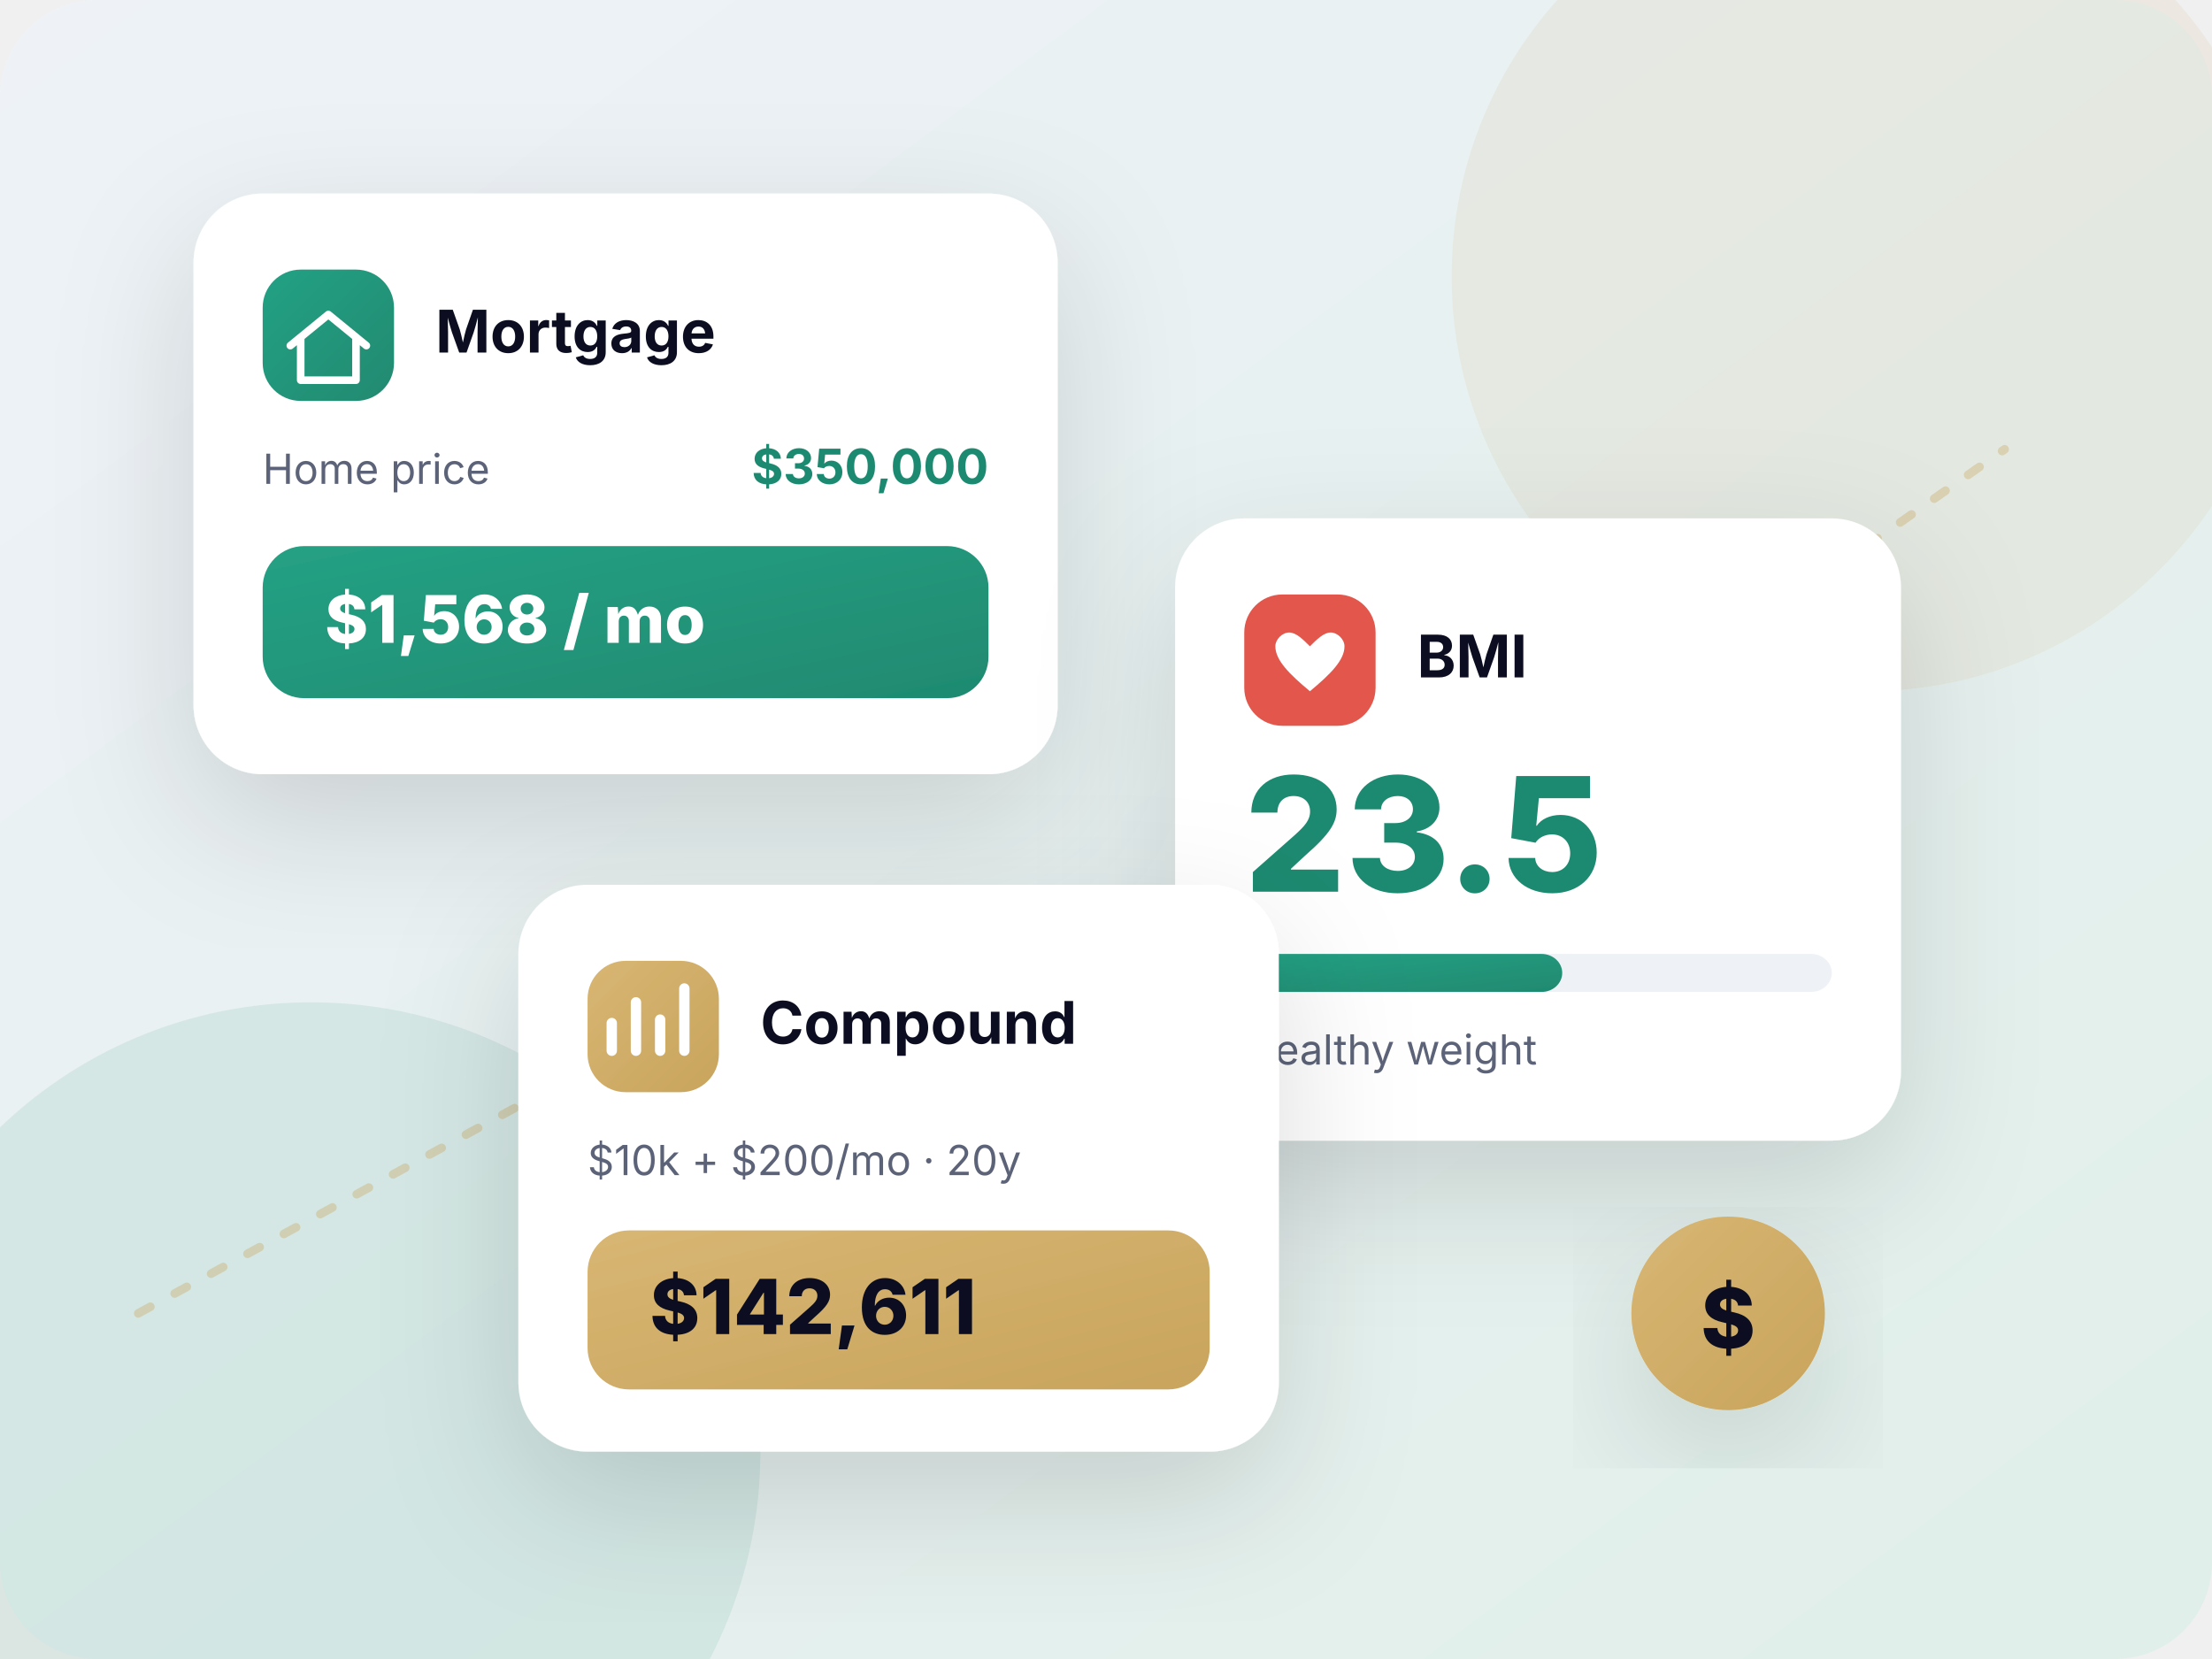
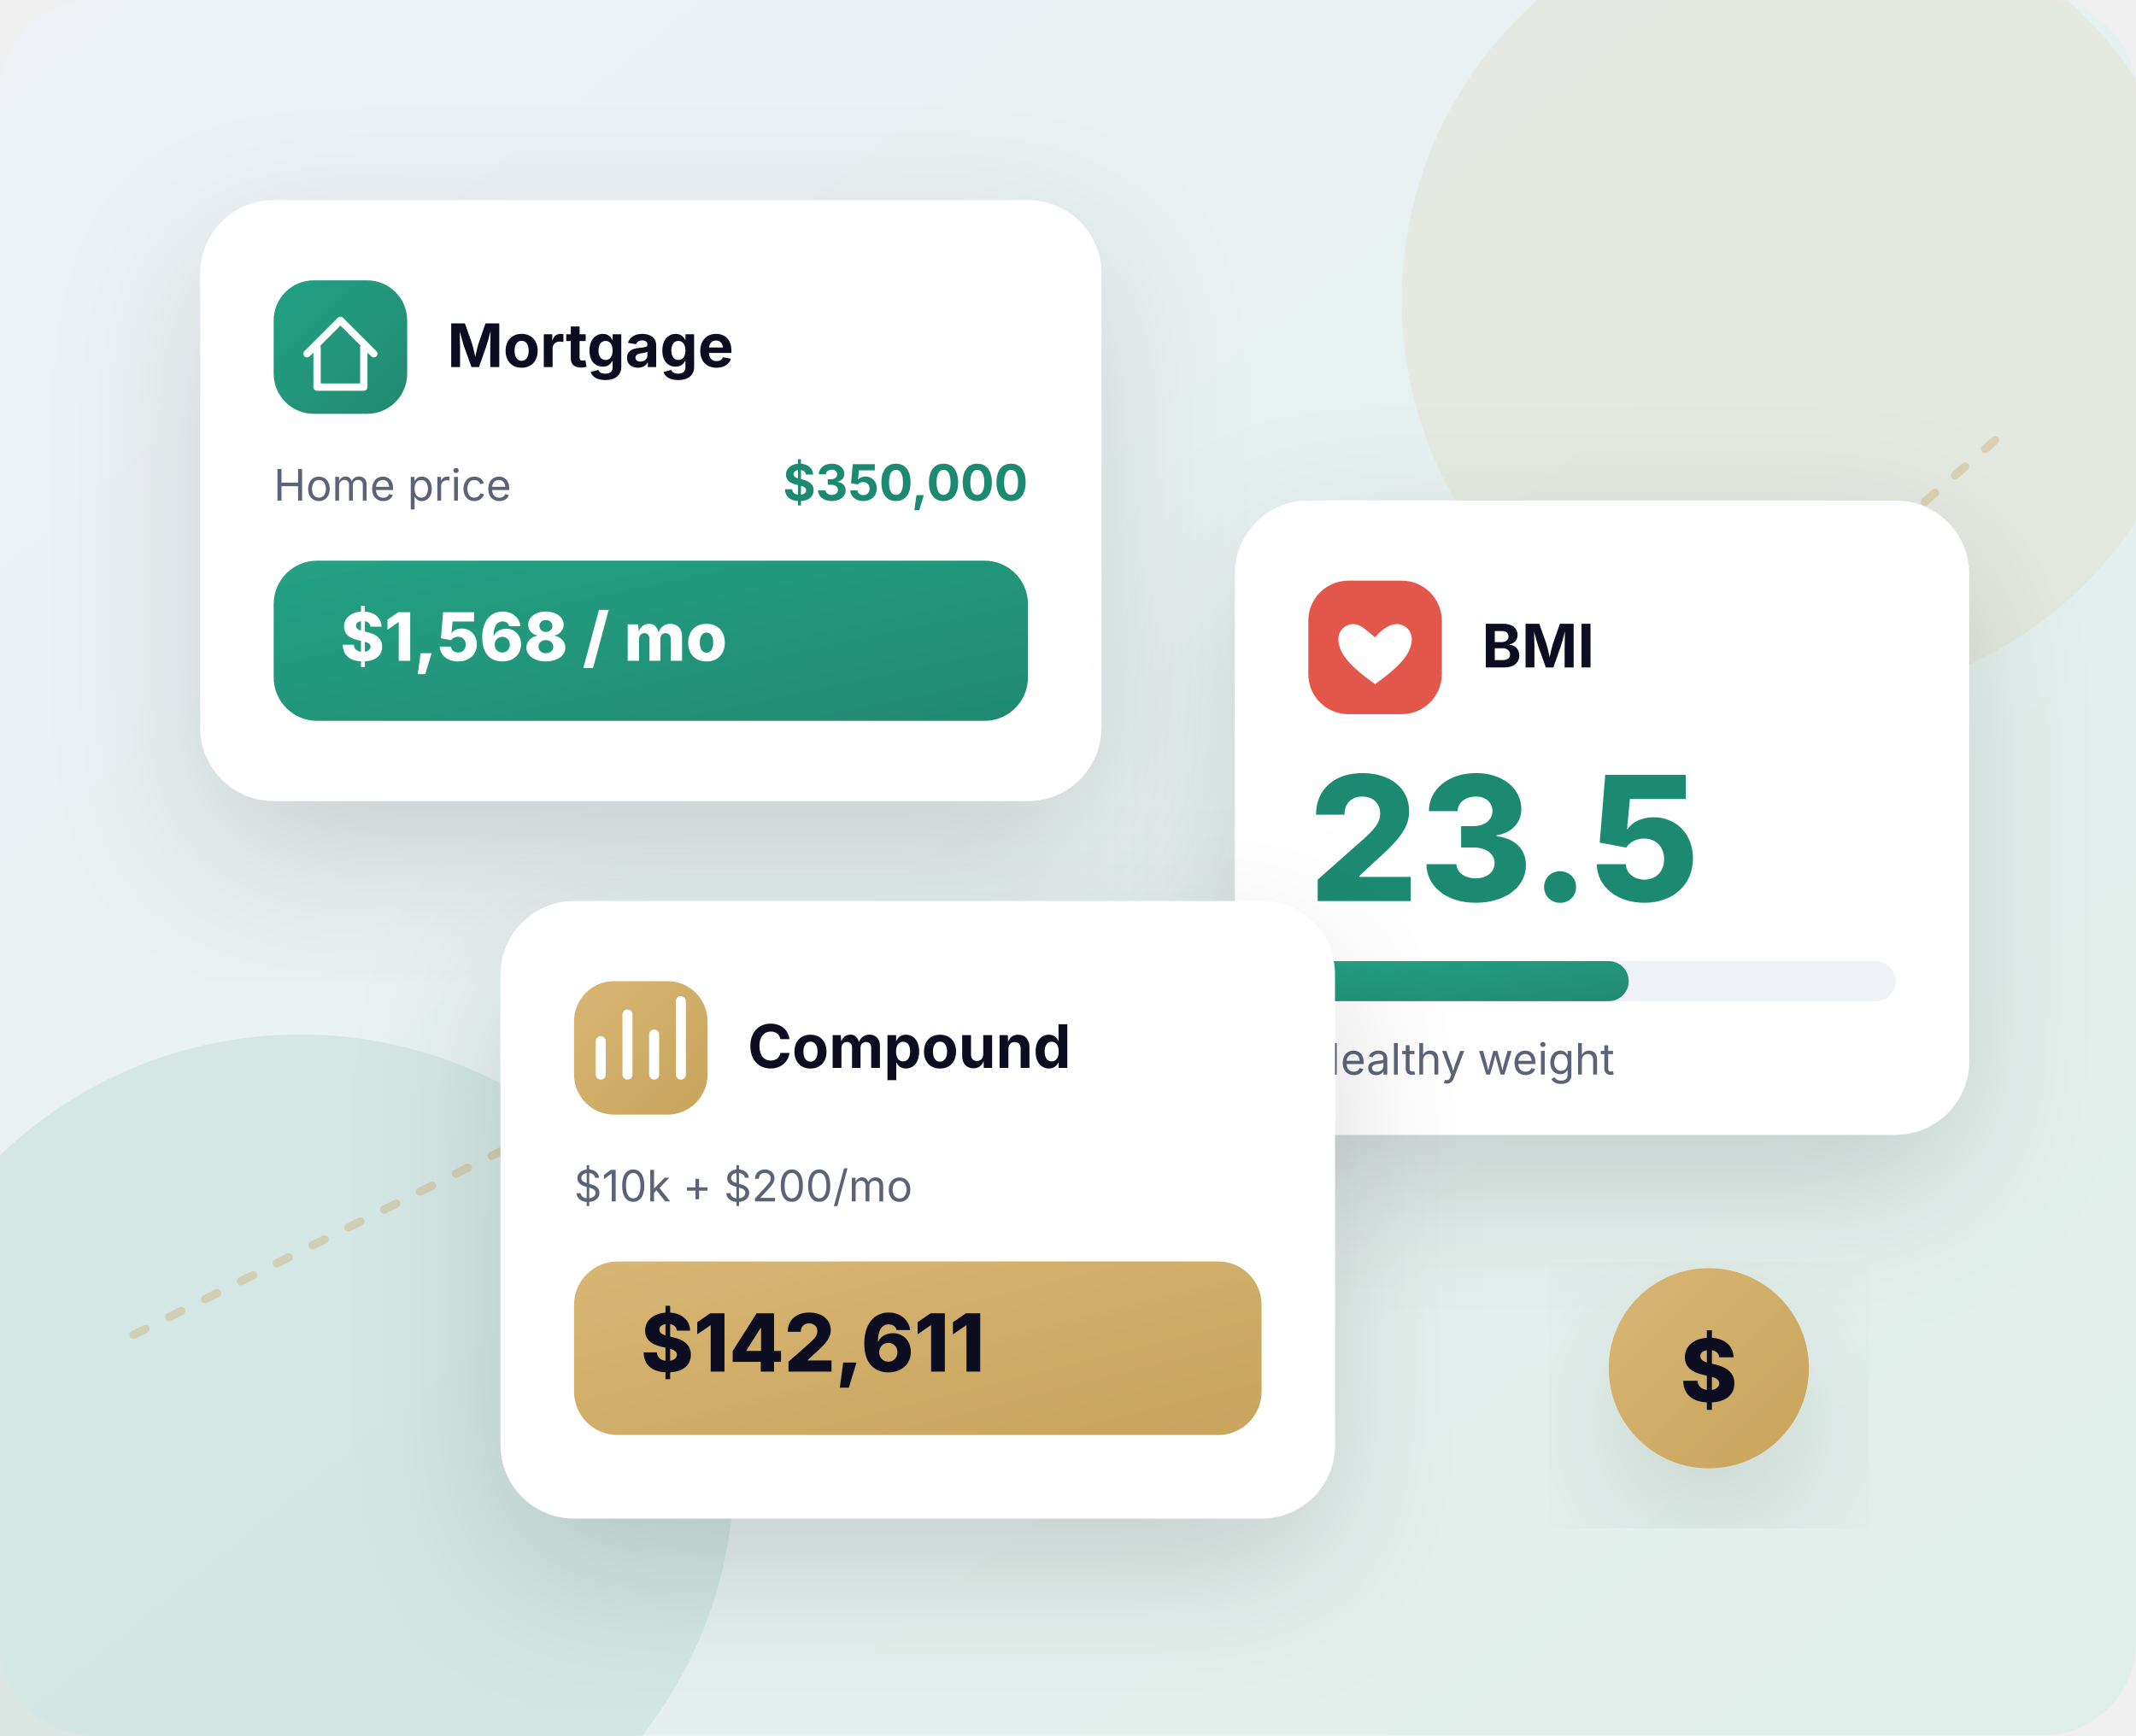
- <svg xmlns="http://www.w3.org/2000/svg" viewBox="0 0 640 480" font-family="Inter,Arial,sans-serif">
+ <svg xmlns="http://www.w3.org/2000/svg" viewBox="0 0 640 520" font-family="Inter,sans-serif">
  <defs>
    <linearGradient id="bg" x1="0" y1="0" x2="1" y2="1">
      <stop offset="0" stop-color="#eef2f7" />
      <stop offset="1" stop-color="#e0efe9" />
    </linearGradient>
    <linearGradient id="gr" x1="0" y1="0" x2="1" y2="1">
      <stop offset="0" stop-color="#25a184" />
      <stop offset="1" stop-color="#1f8a70" />
    </linearGradient>
    <linearGradient id="go" x1="0" y1="0" x2="1" y2="1">
      <stop offset="0" stop-color="#d8b673" />
      <stop offset="1" stop-color="#c8a45c" />
    </linearGradient>
    <filter id="s" x="-30%" y="-30%" width="160%" height="160%">
-       <feDropShadow dx="0" dy="14" stdDeviation="20" flood-color="#0b1020" flood-opacity="0.14" />
+       <feDropShadow dx="0" dy="16" stdDeviation="22" flood-color="#0b1020" flood-opacity="0.14" />
    </filter>
  </defs>
-   <rect width="640" height="480" rx="28" fill="url(#bg)" />
-   <circle cx="540" cy="80" r="120" fill="#c8a45c" opacity="0.10" />
-   <circle cx="90" cy="420" r="130" fill="#1f8a70" opacity="0.10" />
-   <path d="M40 380 L150 320 L260 340 L370 240 L480 200 L580 130" stroke="#c8a45c" stroke-width="2.5" stroke-linecap="round" opacity="0.35" fill="none" stroke-dasharray="4 8" />
+   <rect width="640" height="520" rx="28" fill="url(#bg)" />
+   <circle cx="540" cy="90" r="120" fill="#c8a45c" opacity="0.1" />
+   <circle cx="90" cy="440" r="130" fill="#1f8a70" opacity="0.1" />
+   <path d="M40 400 L160 340 L280 360 L400 250 L520 200 L600 130" stroke="#c8a45c" stroke-width="2.5" stroke-linecap="round" opacity="0.35" fill="none" stroke-dasharray="4 8" />
  <g filter="url(#s)">
-     <rect x="56" y="56" width="250" height="168" rx="20" fill="#fff" />
-     <rect x="76" y="78" width="38" height="38" rx="11" fill="url(#gr)" />
-     <path d="M84 100 L95 91 L106 100 M87 98 V110 H103 V98" stroke="#fff" stroke-width="2.2" fill="none" stroke-linecap="round" stroke-linejoin="round" />
-     <text x="126" y="102" font-size="17" font-weight="700" fill="#0b1020">Mortgage</text>
-     <text x="76" y="140" font-size="12" fill="#5c6478">Home price</text>
-     <text x="286" y="140" font-size="14" font-weight="700" fill="#1f8a70" text-anchor="end">$350,000</text>
-     <rect x="76" y="158" width="210" height="44" rx="12" fill="url(#gr)" />
-     <text x="94" y="186" font-size="19" font-weight="800" fill="#fff">$1,568 / mo</text>
+     <rect x="60" y="60" width="270" height="180" rx="22" fill="#fff" />
+     <rect x="82" y="84" width="40" height="40" rx="12" fill="url(#gr)" />
+     <path d="M92 106 L102 96 L112 106 M95 104 V116 H109 V104" stroke="#fff" stroke-width="2.2" stroke-linecap="round" stroke-linejoin="round" fill="none" />
+     <text x="134" y="110" font-size="18" font-weight="700" fill="#0b1020">Mortgage</text>
+     <text x="82" y="150" font-size="13" fill="#5c6478">Home price</text>
+     <text x="308" y="150" font-size="15" font-weight="700" fill="#1f8a70" text-anchor="end">$350,000</text>
+     <rect x="82" y="168" width="226" height="48" rx="13" fill="url(#gr)" />
+     <text x="102" y="198" font-size="20" font-weight="800" fill="#fff">$1,568 / mo</text>
  </g>
  <g filter="url(#s)">
-     <rect x="340" y="150" width="210" height="180" rx="20" fill="#fff" />
-     <rect x="360" y="172" width="38" height="38" rx="11" fill="#e2574c" />
-     <path d="M379 200 C373 195 369 191 369 187 C369 185 371 183 373 183 C375 183 377 185 379 187 C381 185 383 183 385 183 C387 183 389 185 389 187 C389 191 385 195 379 200 Z" fill="#fff" />
-     <text x="410" y="196" font-size="17" font-weight="700" fill="#0b1020">BMI</text>
-     <text x="360" y="258" font-size="46" font-weight="800" fill="#1f8a70">23.5</text>
-     <rect x="360" y="276" width="170" height="11" rx="6" fill="#eef1f5" />
-     <rect x="360" y="276" width="92" height="11" rx="6" fill="url(#gr)" />
-     <text x="360" y="308" font-size="12" fill="#5c6478">Healthy weight</text>
+     <rect x="370" y="150" width="220" height="190" rx="22" fill="#fff" />
+     <rect x="392" y="174" width="40" height="40" rx="12" fill="#e2574c" />
+     <path d="M412 205 C405 200 401 196 401 191.5 C401 189 403 187 405.5 187 C407.5 187 409 188.5 412 191 C414 188.5 416.5 187 418.5 187 C421 187 423 189 423 191.5 C423 196 419 200 412 205 Z" fill="#fff" />
+     <text x="444" y="200" font-size="18" font-weight="700" fill="#0b1020">BMI</text>
+     <text x="392" y="270" font-size="52" font-weight="800" fill="#1f8a70">23.5</text>
+     <rect x="392" y="288" width="176" height="12" rx="6" fill="#eef1f5" />
+     <rect x="392" y="288" width="96" height="12" rx="6" fill="url(#gr)" />
+     <text x="392" y="322" font-size="13" fill="#5c6478">Healthy weight</text>
  </g>
  <g filter="url(#s)">
-     <rect x="150" y="256" width="220" height="164" rx="20" fill="#fff" />
-     <rect x="170" y="278" width="38" height="38" rx="11" fill="url(#go)" />
-     <path d="M177 304 V296 M184 304 V290 M191 304 V295 M198 304 V286" stroke="#fff" stroke-width="3" stroke-linecap="round" />
-     <text x="220" y="302" font-size="17" font-weight="700" fill="#0b1020">Compound</text>
-     <text x="170" y="340" font-size="12" fill="#5c6478">$10k + $200/mo · 20y</text>
-     <rect x="170" y="356" width="180" height="46" rx="12" fill="url(#go)" />
-     <text x="188" y="386" font-size="22" font-weight="800" fill="#0b1020">$142,611</text>
+     <rect x="150" y="270" width="250" height="185" rx="22" fill="#fff" />
+     <rect x="172" y="294" width="40" height="40" rx="12" fill="url(#go)" />
+     <path d="M180 322 V312 M188 322 V304 M196 322 V310 M204 322 V300" stroke="#fff" stroke-width="3" stroke-linecap="round" />
+     <text x="224" y="320" font-size="18" font-weight="700" fill="#0b1020">Compound</text>
+     <text x="172" y="360" font-size="13" fill="#5c6478">$10k + $200/mo</text>
+     <rect x="172" y="378" width="206" height="52" rx="13" fill="url(#go)" />
+     <text x="192" y="411" font-size="24" font-weight="800" fill="#0b1020">$142,611</text>
  </g>
  <g filter="url(#s)">
-     <circle cx="500" cy="380" r="28" fill="url(#go)" />
-     <text x="500" y="390" font-size="24" font-weight="800" fill="#0b1020" text-anchor="middle">$</text>
+     <circle cx="512" cy="410" r="30" fill="url(#go)" />
+     <text x="512" y="420" font-size="26" font-weight="800" fill="#0b1020" text-anchor="middle">$</text>
  </g>
</svg>
